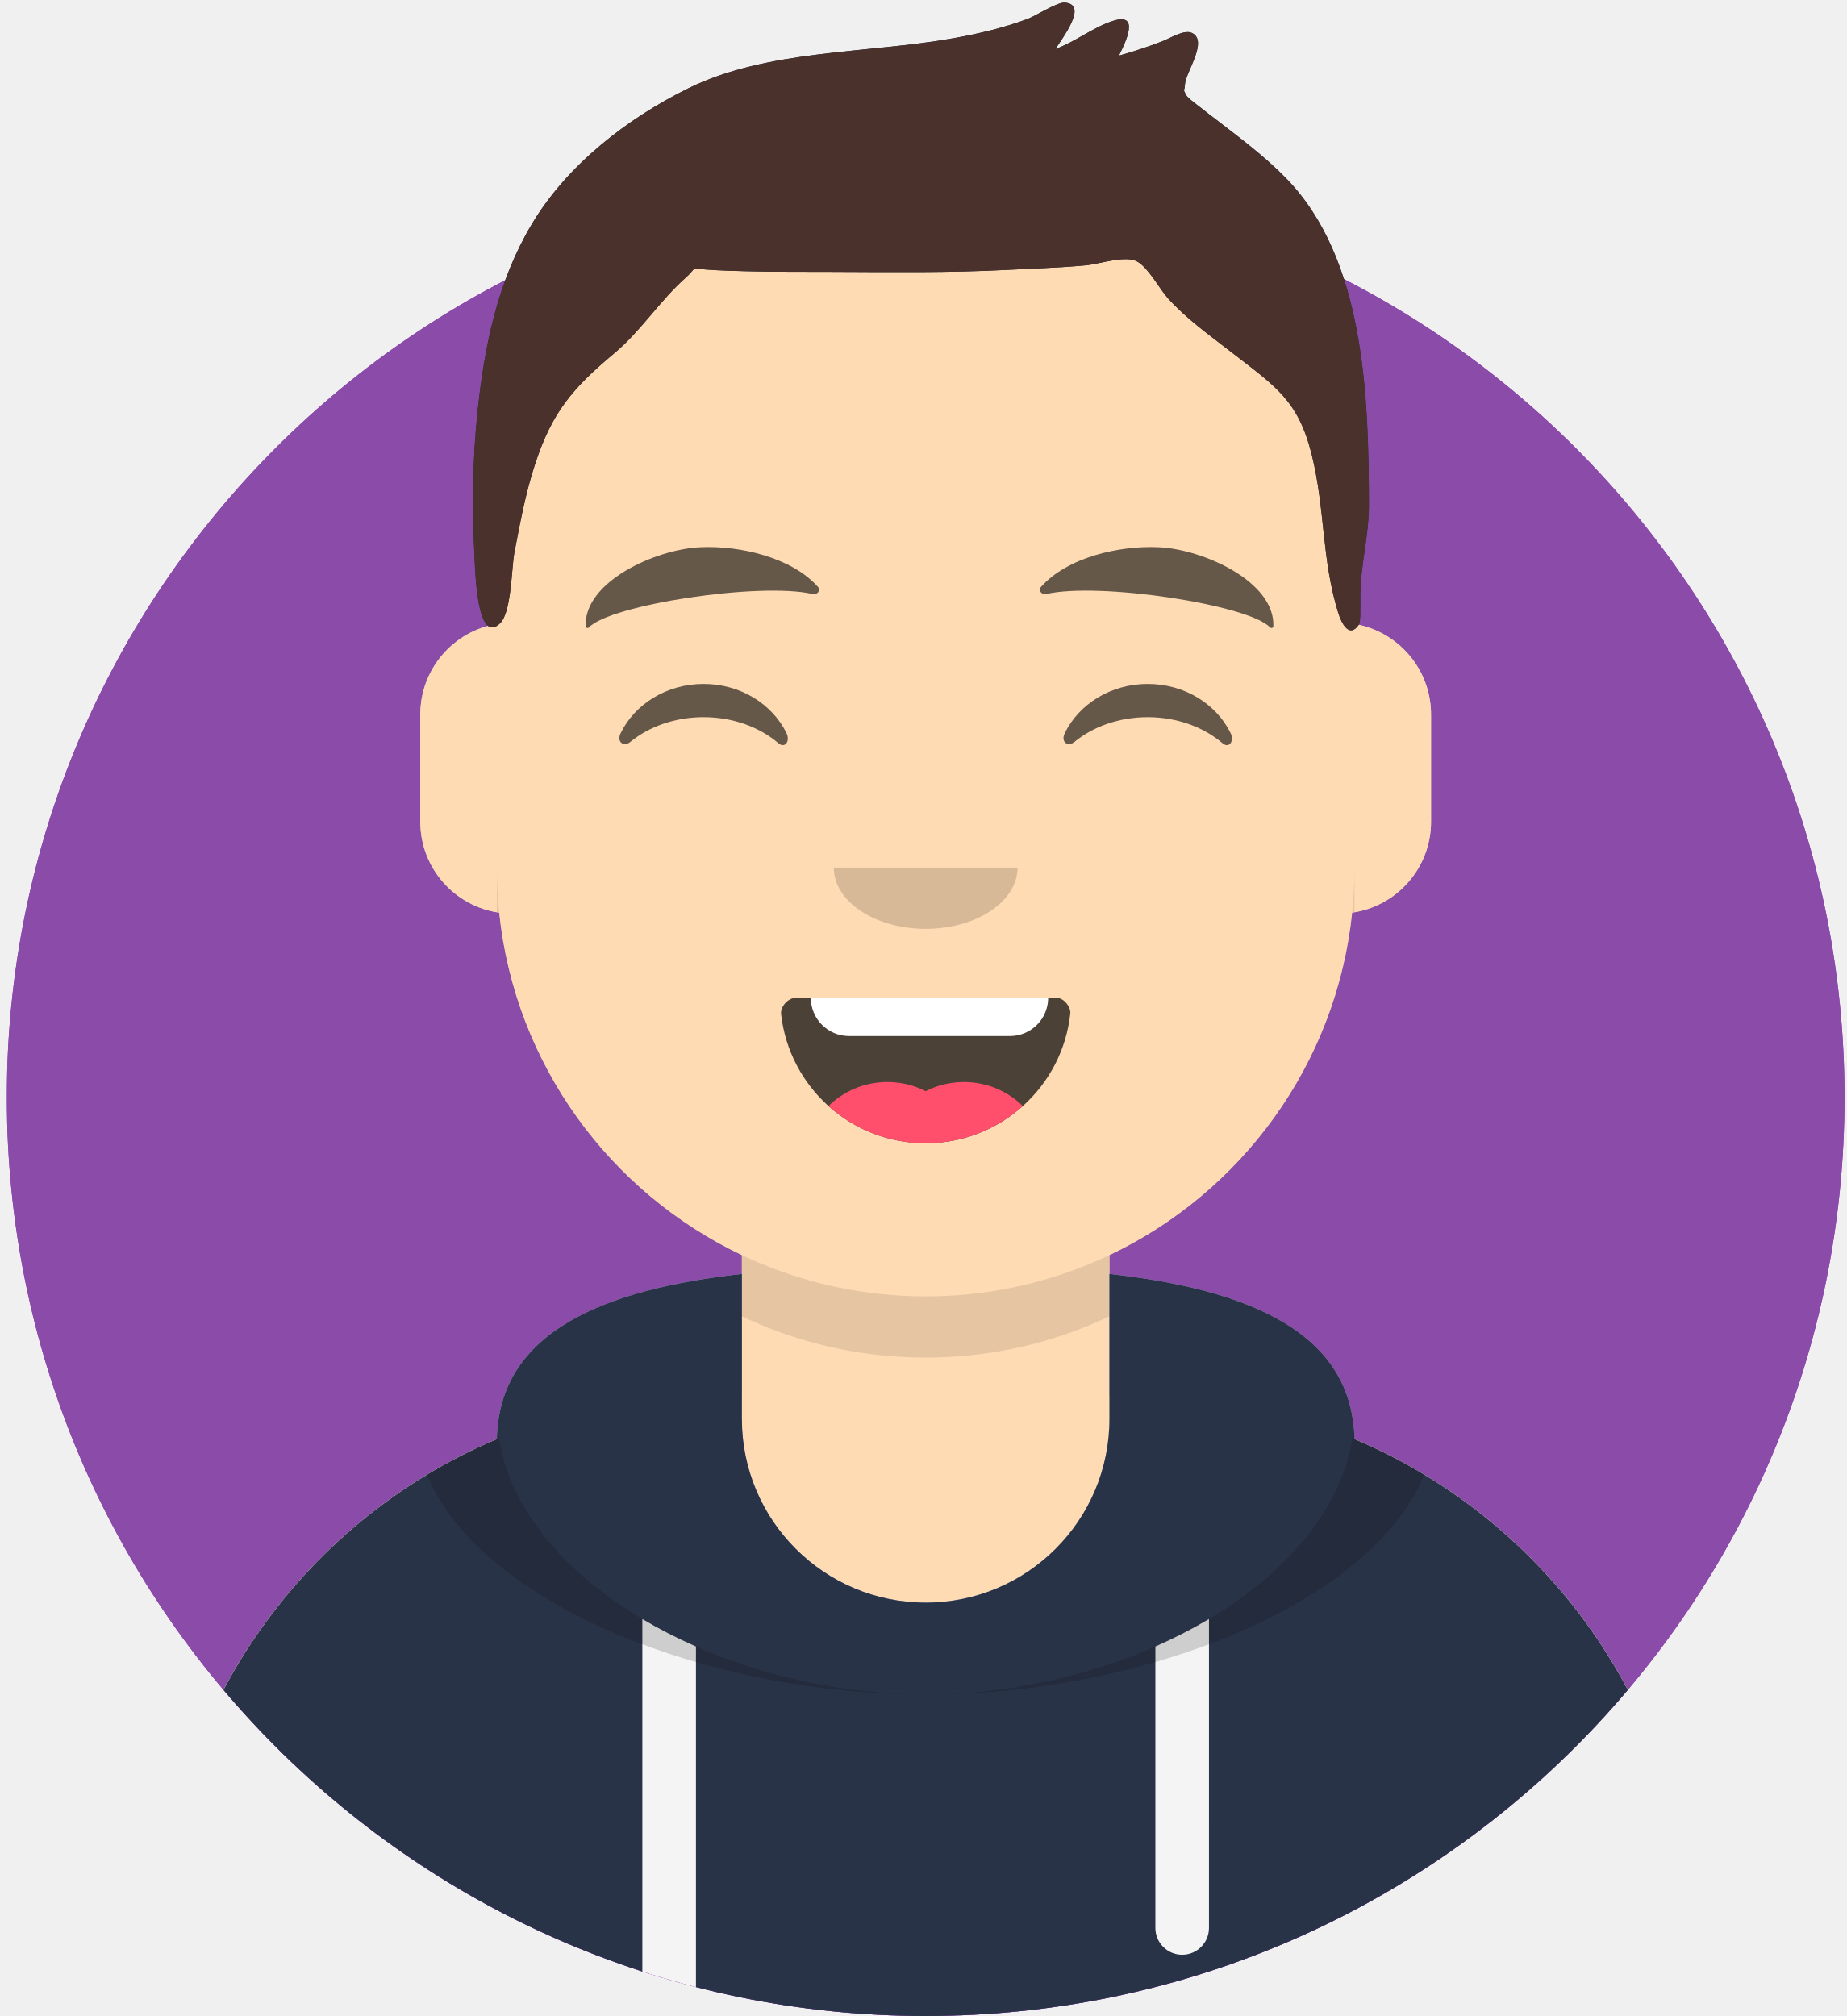
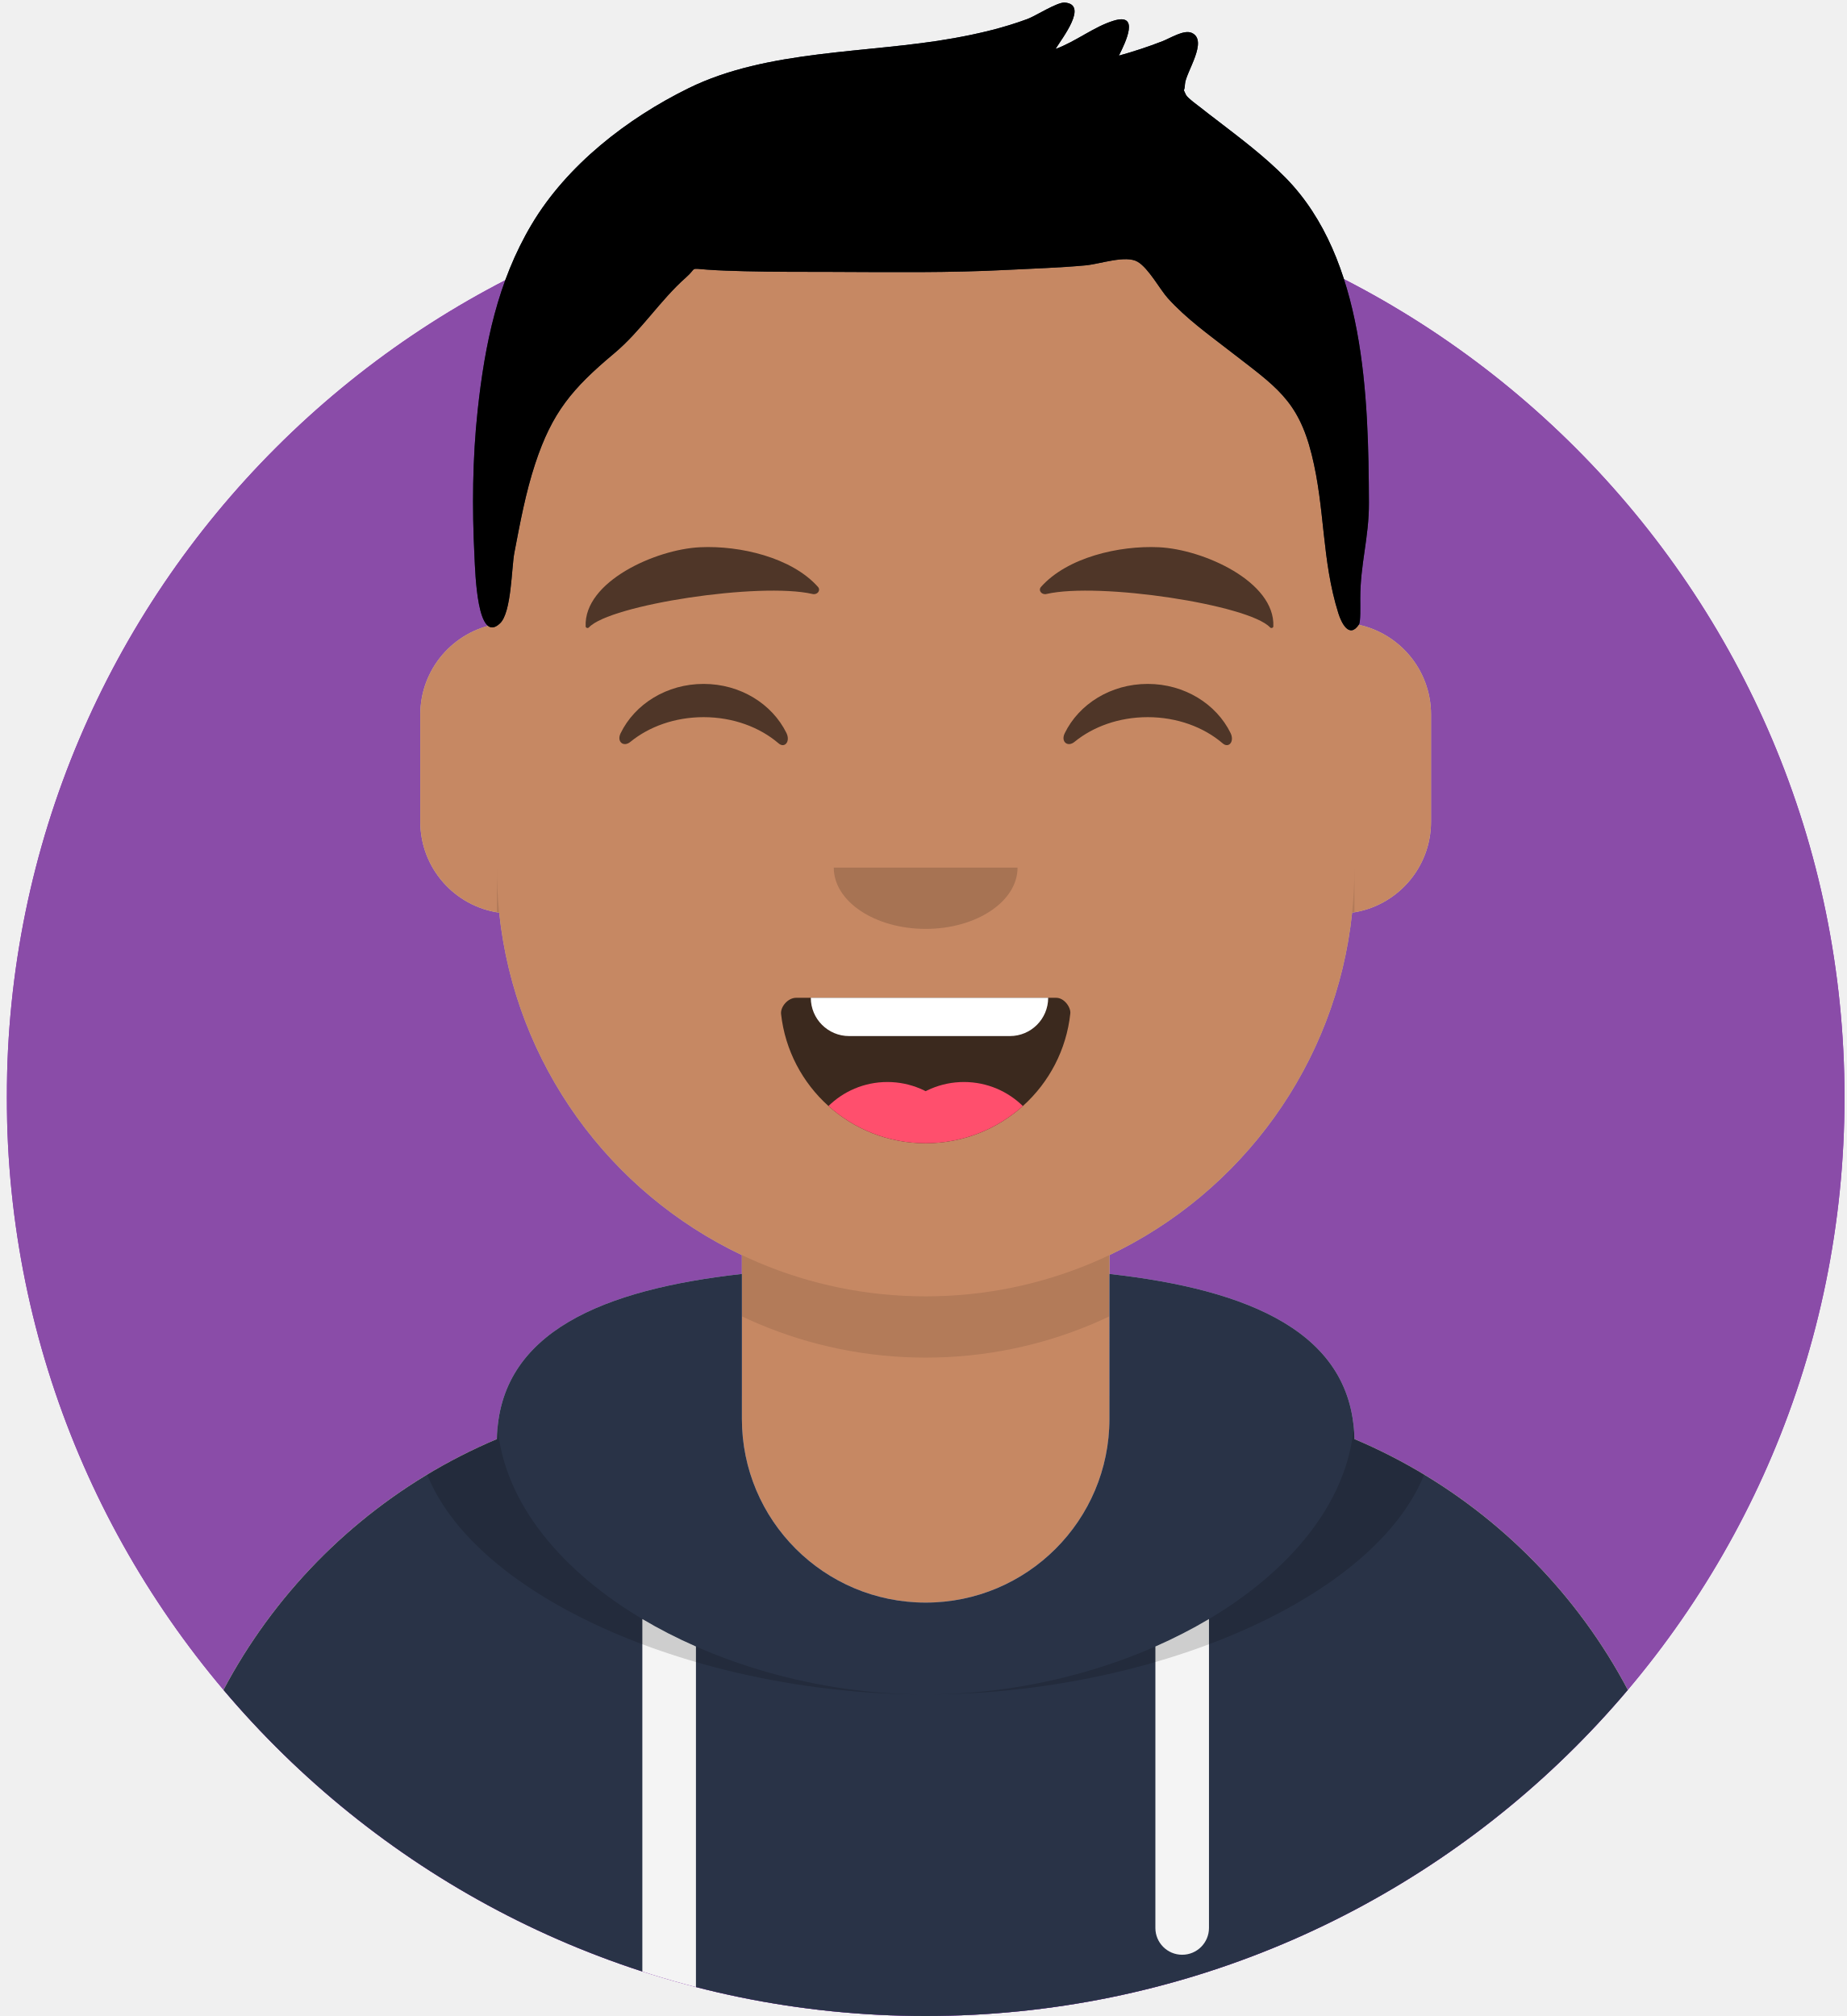
<svg xmlns="http://www.w3.org/2000/svg" xmlns:xlink="http://www.w3.org/1999/xlink" width="217px" height="237px" viewBox="0 0 217 237" version="1.1">
  <defs>
    <circle id="path-1" cx="108" cy="108" r="108" />
    <path d="M-3.19744231e-14,144 L-3.19744231e-14,-1.42108547e-14 L237.6,-1.42108547e-14 L237.6,144 L226.8,144 C226.8,203.647 178.447,252 118.8,252 C59.153,252 10.8,203.647 10.8,144 L10.8,144 L-3.19744231e-14,144 Z" id="path-3" />
    <path d="M90,0 C117.835,-5.11323436e-15 140.4,22.565 140.4,50.4 L140.401,55.949 C145.508,56.807 149.4,61.249 149.4,66.6 L149.4,79.2 C149.4,84.647 145.367,89.152 140.125,89.893 C138.265,107.718 127.114,122.78 111.601,130.149 L111.6,146.7 L115.2,146.7 C150.988,146.7 180,175.712 180,211.5 L180,219.6 L0,219.6 L0,211.5 C-4.38277231e-15,175.712 29.012,146.7 64.8,146.7 L68.4,146.7 L68.4,130.15 C52.886,122.78 41.735,107.718 39.875,89.893 C34.633,89.152 30.6,84.647 30.6,79.2 L30.6,66.6 C30.6,61.249 34.492,56.806 39.6,55.949 L39.6,50.4 C39.6,22.565 62.165,5.11323436e-15 90,0 Z" id="path-5" />
    <path d="M140.401,11.764 C156.691,13.587 169.2,18.597 169.2,31.569 L169.194,31.18 C192.467,41.01 208.8,64.047 208.8,90.9 L208.8,99 L28.8,99 L28.8,90.9 C28.8,64.047 45.133,41.01 68.406,31.18 C68.653,18.496 81.073,13.568 97.2,11.764 L97.2,28.8 C97.2,40.729 106.871,50.4 118.8,50.4 C130.729,50.4 140.4,40.729 140.4,28.8 L140.4,28.8 Z" id="path-7" />
    <path d="M31.606,13.615 C32.558,22.158 39.803,28.8 48.6,28.8 C57.424,28.8 64.687,22.117 65.603,13.536 C65.676,12.845 64.905,11.7 63.938,11.7 C50.534,11.7 40.264,11.7 33.378,11.7 C32.406,11.7 31.511,12.761 31.606,13.615 Z" id="path-9" />
    <rect id="path-11" x="0" y="0" width="237.6" height="252" />
    <path d="M118.135,20.928 C115.651,18.39 112.767,16.236 109.962,14.076 C109.343,13.6 108.715,13.135 108.109,12.641 C107.972,12.528 106.563,11.519 106.394,11.148 C105.988,10.254 106.224,10.95 106.28,9.884 C106.35,8.535 109.1,4.727 107.048,3.854 C106.146,3.47 104.536,4.492 103.67,4.83 C101.977,5.49 100.263,6.054 98.512,6.54 C99.351,4.869 100.95,1.524 97.944,2.419 C95.603,3.116 93.421,4.91 91.068,5.753 C91.847,4.477 94.96,0.523 92.147,0.302 C91.271,0.233 88.724,1.875 87.782,2.226 C84.959,3.275 82.075,3.953 79.111,4.487 C69.033,6.304 57.248,5.786 47.923,10.374 C40.735,13.911 33.636,19.4 29.484,26.389 C25.481,33.125 23.984,40.498 23.146,48.217 C22.532,53.882 22.482,59.738 22.769,65.424 C22.863,67.287 23.073,75.874 25.779,73.273 C27.127,71.978 27.117,66.745 27.457,64.974 C28.133,61.451 28.783,57.911 29.91,54.5 C31.895,48.49 34.238,45.687 39.184,41.547 C42.359,38.89 44.588,35.3 47.625,32.62 C48.99,31.416 47.949,31.542 50.143,31.7 C51.616,31.806 53.097,31.846 54.574,31.885 C57.99,31.974 61.412,31.951 64.829,31.963 C71.711,31.988 78.561,32.085 85.437,31.725 C88.492,31.565 91.556,31.478 94.603,31.195 C96.306,31.038 99.326,29.947 100.728,30.78 C102.01,31.543 103.342,34.034 104.263,35.054 C106.438,37.464 109.032,39.305 111.576,41.282 C116.881,45.403 119.559,46.98 121.17,53.421 C122.775,59.838 122.325,65.791 124.312,72.106 C124.662,73.217 125.586,75.13 126.726,73.415 C126.937,73.096 126.883,71.345 126.883,70.337 C126.883,66.27 127.913,63.218 127.9,59.123 C127.849,46.674 127.447,30.442 118.135,20.928 Z" id="path-13" />
  </defs>
  <g id="Website" stroke="none" stroke-width="1" fill="none" fill-rule="evenodd">
    <g id="mf-avatar" transform="translate(-10, -15)">
      <g id="Circle" transform="translate(10.8, 36)">
        <mask id="mask-2" fill="white">
          <use xlink:href="#path-1" />
        </mask>
        <use id="Circle-Background" fill="#972dc2" xlink:href="#path-1" />
        <g id="🖍-Circle-Color" mask="url(#mask-2)" fill="#8a4ca8">
          <rect id="🖍Color" x="0" y="0" width="216.445" height="216" />
        </g>
      </g>
      <mask id="mask-4" fill="white">
        <use xlink:href="#path-3" />
      </mask>
      <g id="Mask" />
      <g id="Avataaar" mask="url(#mask-4)">
        <g id="Body" transform="translate(28.8, 32.4)">
          <mask id="mask-6" fill="white">
            <use xlink:href="#path-5" />
          </mask>
          <use fill="#D0C6AC" xlink:href="#path-5" />
-           <g id="Skin/👶🏻-05-Pale" mask="url(#mask-6)" fill="#FFDBB4">
+           <g id="Skin/👶🏻-05-Pale" mask="url(#mask-6)" fill="#c68863">
            <g transform="translate(-28.8, 0)" id="Color">
              <rect x="0" y="0" width="238.384" height="220.355" />
            </g>
          </g>
          <path d="M39.6,84.6 C39.6,112.435 62.165,135 90,135 C117.835,135 140.4,112.435 140.4,84.6 L140.4,84.6 L140.4,91.8 C140.4,119.635 117.835,142.2 90,142.2 C62.165,142.2 39.6,119.635 39.6,91.8 Z" id="Neck-Shadow" fill-opacity="0.1" fill="#000000" mask="url(#mask-6)" />
        </g>
        <g id="Clothing/Hoodie" transform="translate(0, 153)">
          <mask id="mask-8" fill="white">
            <use xlink:href="#path-7" />
          </mask>
          <use id="Hoodie" fill="#B7C1DB" fill-rule="evenodd" xlink:href="#path-7" />
          <g id="Color/Palette/Slate" mask="url(#mask-8)" fill="#293347" fill-rule="evenodd">
            <rect id="🖍Color" x="0" y="0" width="238.491" height="99" />
          </g>
          <path d="M91.8,55.565 L91.8,99 L85.5,99 L85.499,52.335 C87.483,53.514 89.592,54.594 91.8,55.565 Z M152.101,52.334 L152.1,88.65 C152.1,90.39 150.69,91.8 148.95,91.8 C147.21,91.8 145.8,90.39 145.8,88.65 L145.801,55.565 C148.009,54.594 150.118,53.513 152.101,52.334 Z" id="Straps" fill="#F4F4F4" fill-rule="evenodd" mask="url(#mask-8)" />
          <path d="M155.733,11.451 C169.28,14.013 178.65,19.118 178.65,29.077 C178.65,46.818 148.916,61.2 118.8,61.2 C88.684,61.2 58.95,46.818 58.95,29.077 C58.95,19.118 68.32,14.013 81.867,11.451 C73.689,14.466 68.4,19.534 68.4,27.969 C68.4,46.322 93.439,61.2 118.8,61.2 C144.161,61.2 169.2,46.322 169.2,27.969 C169.2,19.71 164.13,14.679 156.241,11.642 Z" id="Shadow" fill-opacity="0.16" fill="#000000" fill-rule="evenodd" mask="url(#mask-8)" />
        </g>
        <g id="Face" transform="translate(68.4, 73.8)">
          <g id="Mouth/Smile" transform="translate(1.8, 46.8)">
            <mask id="mask-10" fill="white">
              <use xlink:href="#path-9" />
            </mask>
            <use id="Mouth" fill-opacity="0.7" fill="#000000" fill-rule="evenodd" xlink:href="#path-9" />
            <path d="M39.6,1.8 L58.5,1.8 C60.985,1.8 63,3.815 63,6.3 L63,11.7 C63,14.185 60.985,16.2 58.5,16.2 L39.6,16.2 C37.115,16.2 35.1,14.185 35.1,11.7 L35.1,6.3 C35.1,3.815 37.115,1.8 39.6,1.8 Z" id="Teeth" fill="#FFFFFF" fill-rule="evenodd" mask="url(#mask-10)" />
            <g id="Tongue" stroke-width="1" fill-rule="evenodd" mask="url(#mask-10)" fill="#FF4F6D">
              <g transform="translate(34.2, 21.6)">
                <circle cx="9.9" cy="9.9" r="9.9" />
                <circle cx="18.9" cy="9.9" r="9.9" />
              </g>
            </g>
          </g>
          <g id="Nose/Default" transform="translate(25.2, 36)" fill="#000000" fill-opacity="0.16">
            <path d="M14.4,7.2 C14.4,11.176 19.235,14.4 25.2,14.4 L25.2,14.4 C31.165,14.4 36,11.176 36,7.2" id="Nose" />
          </g>
          <g id="Eyes/Happy-😁" transform="translate(0, 7.2)" fill="#000000" fill-opacity="0.6">
            <path d="M14.544,20.203 C16.206,16.784 19.948,14.4 24.298,14.4 C28.632,14.4 32.363,16.767 34.034,20.166 C34.53,21.176 33.824,22.003 33.112,21.39 C30.906,19.494 27.773,18.309 24.298,18.309 C20.931,18.309 17.886,19.421 15.694,21.214 C14.892,21.87 14.058,21.203 14.544,20.203 Z" id="Squint" />
            <path d="M66.744,20.203 C68.406,16.784 72.148,14.4 76.498,14.4 C80.832,14.4 84.563,16.767 86.234,20.166 C86.73,21.176 86.024,22.003 85.312,21.39 C83.106,19.494 79.973,18.309 76.498,18.309 C73.131,18.309 70.086,19.421 67.894,21.214 C67.092,21.87 66.258,21.203 66.744,20.203 Z" id="Squint" />
          </g>
          <g id="Eyebrow/Natural/Default-Natural" fill="#000000" fill-opacity="0.6">
            <path d="M23.435,5.589 C18.25,6.285 10.164,10.805 10.84,16.036 C10.862,16.207 11.121,16.261 11.233,16.118 C13.471,13.248 30.774,9.033 37.075,9.913 C37.652,9.994 38.032,9.399 37.639,9.027 C34.269,5.845 28.08,4.961 23.435,5.589" id="Eyebrow" transform="translate(24.3, 10.8) rotate(5) translate(-24.3, -10.8) " />
            <path d="M76.535,5.589 C71.35,6.285 63.264,10.805 63.94,16.036 C63.962,16.207 64.221,16.261 64.333,16.118 C66.571,13.248 83.874,9.033 90.175,9.913 C90.752,9.994 91.132,9.399 90.739,9.027 C87.369,5.845 81.18,4.961 76.535,5.589" id="Eyebrow" transform="translate(77.4, 10.8) scale(-1, 1) rotate(5) translate(-77.4, -10.8) " />
          </g>
        </g>
        <g id="Top">
          <mask id="mask-12" fill="white">
            <use xlink:href="#path-11" />
          </mask>
          <g id="Mask" />
          <g mask="url(#mask-12)">
            <g transform="translate(43, 15)">
              <mask id="mask-14" fill="white">
                <use xlink:href="#path-13" />
              </mask>
              <use id="Short-Hair" stroke="none" fill="#1F3140" fill-rule="evenodd" xlink:href="#path-13" />
              <g id="Color/Hair/Brown-Dark" stroke="none" fill="none" mask="url(#mask-14)" fill-rule="evenodd">
-                 <g transform="translate(-43.1, -15)" fill="#4A312C" id="Color">
+                 <g transform="translate(-43.1, -15)" fill="#000" id="Color">
                  <rect x="0" y="0" width="239.107" height="252.406" />
                </g>
              </g>
            </g>
          </g>
        </g>
      </g>
    </g>
  </g>
</svg>
